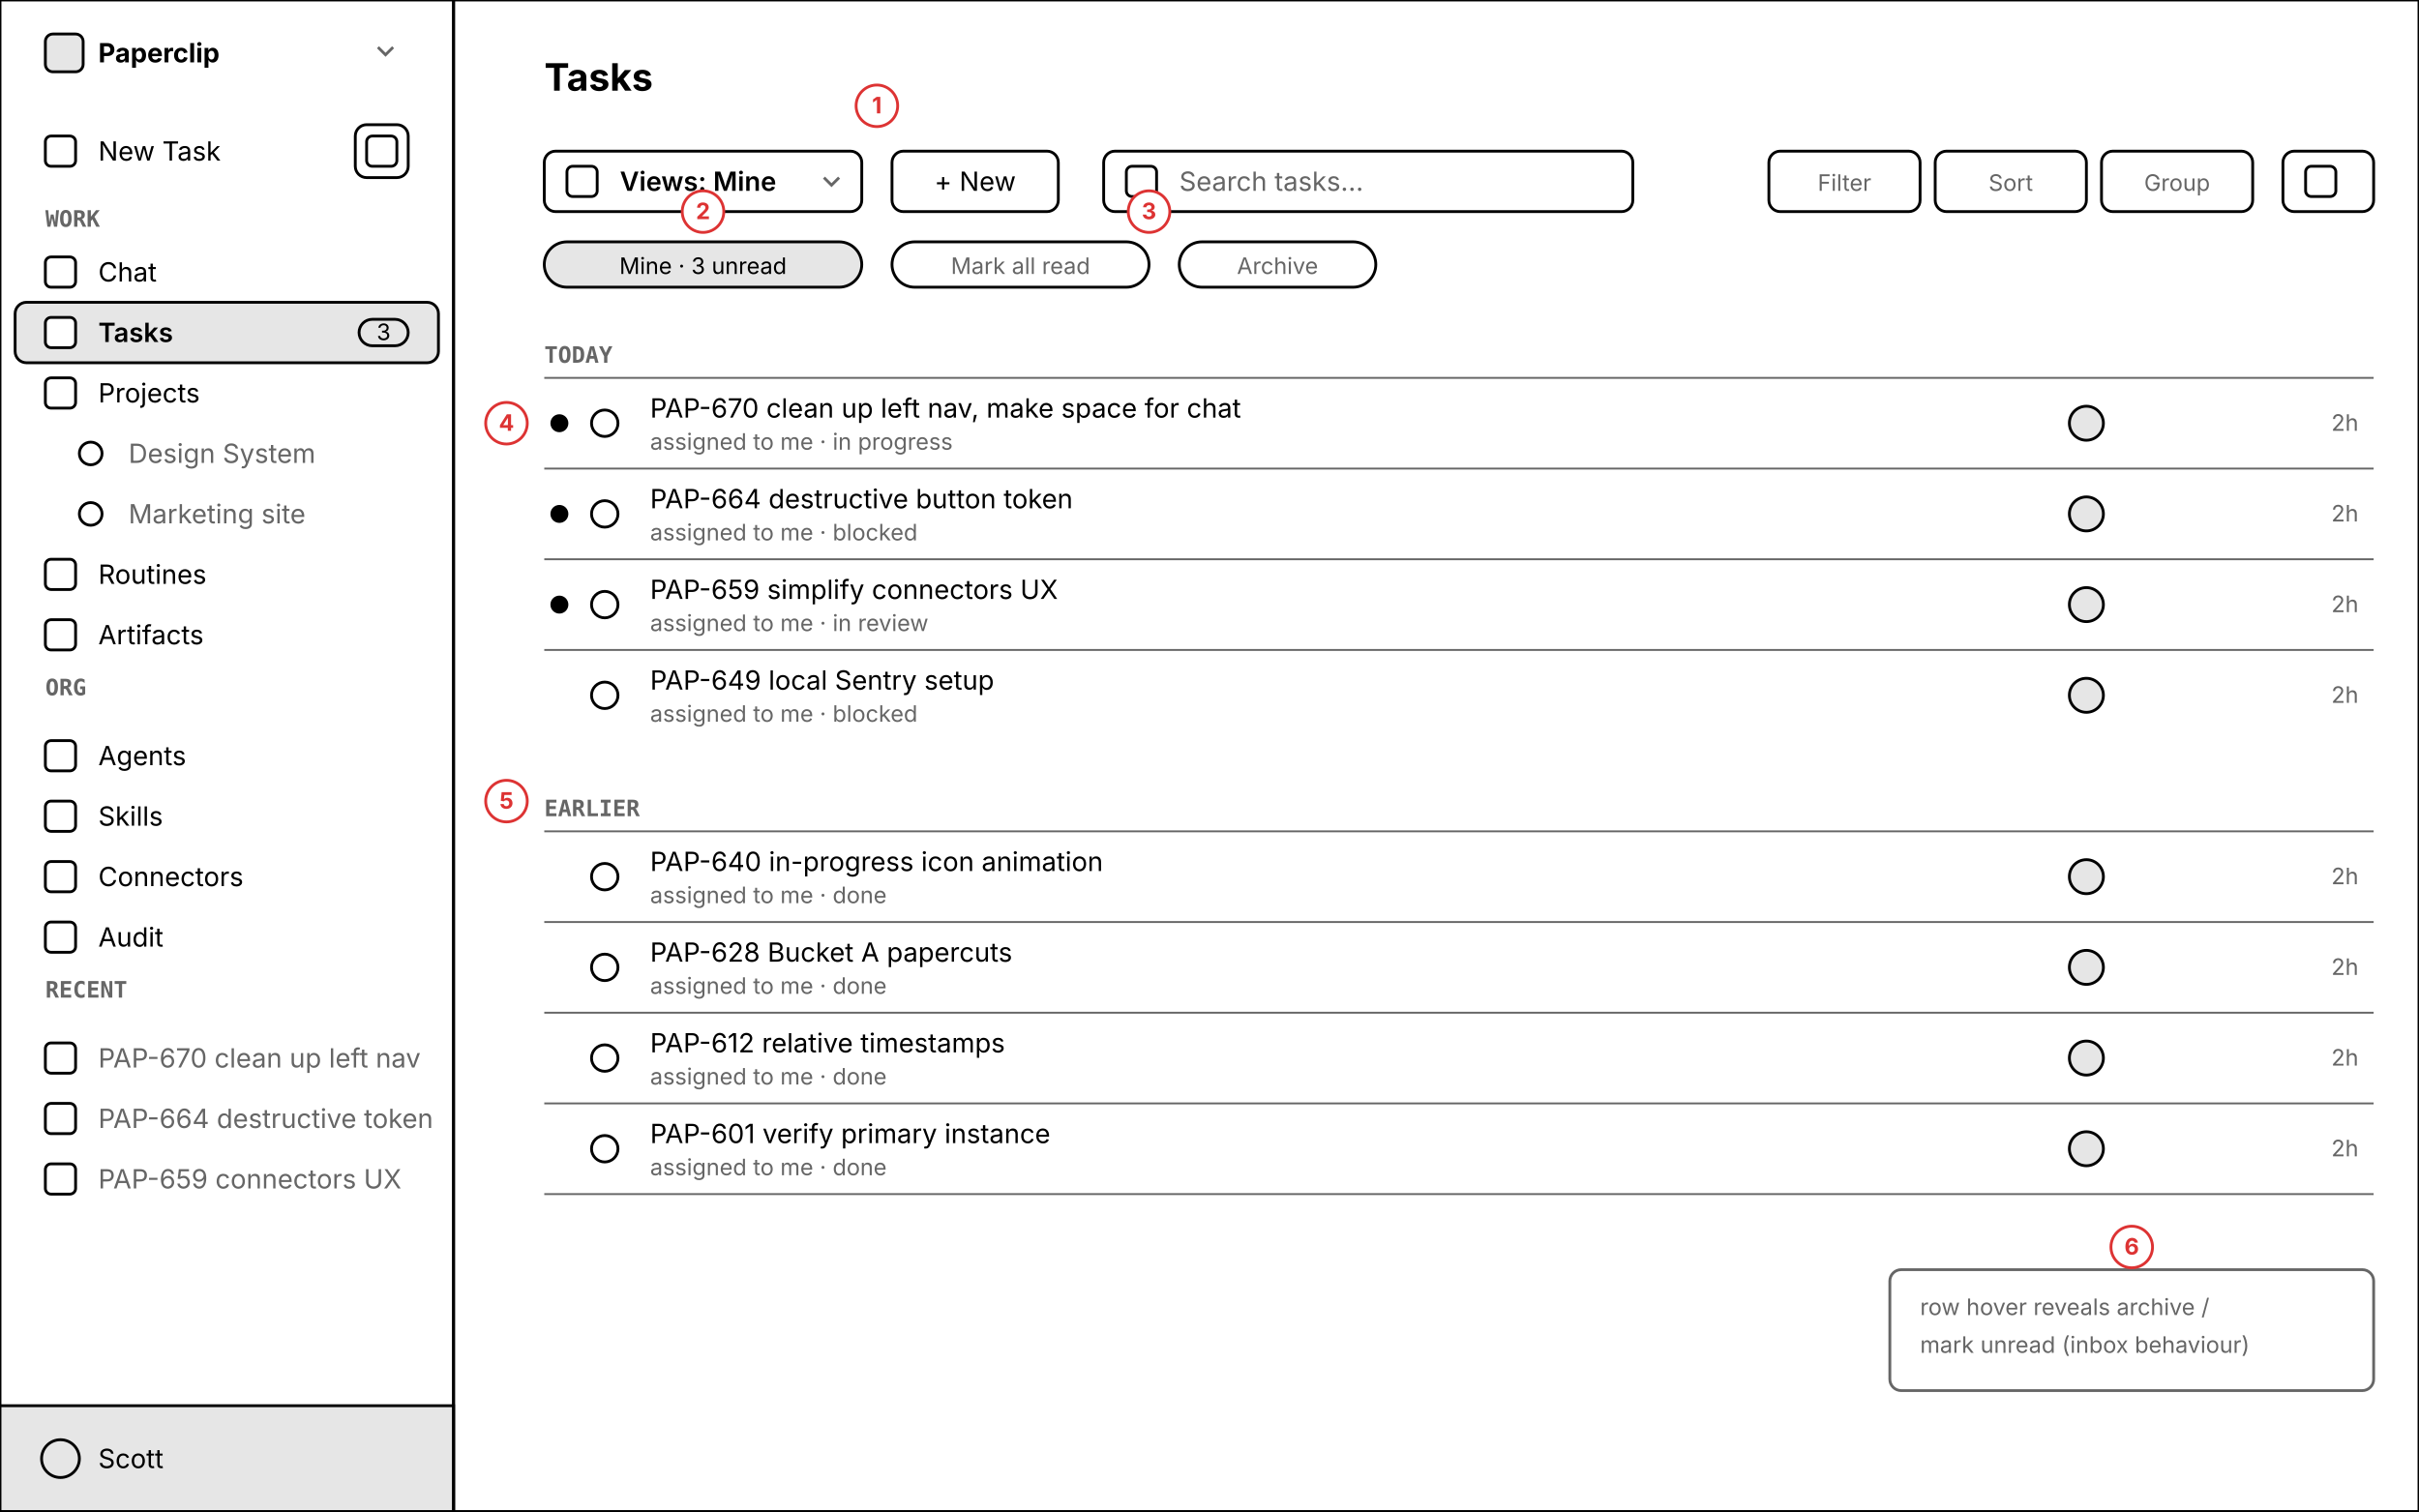
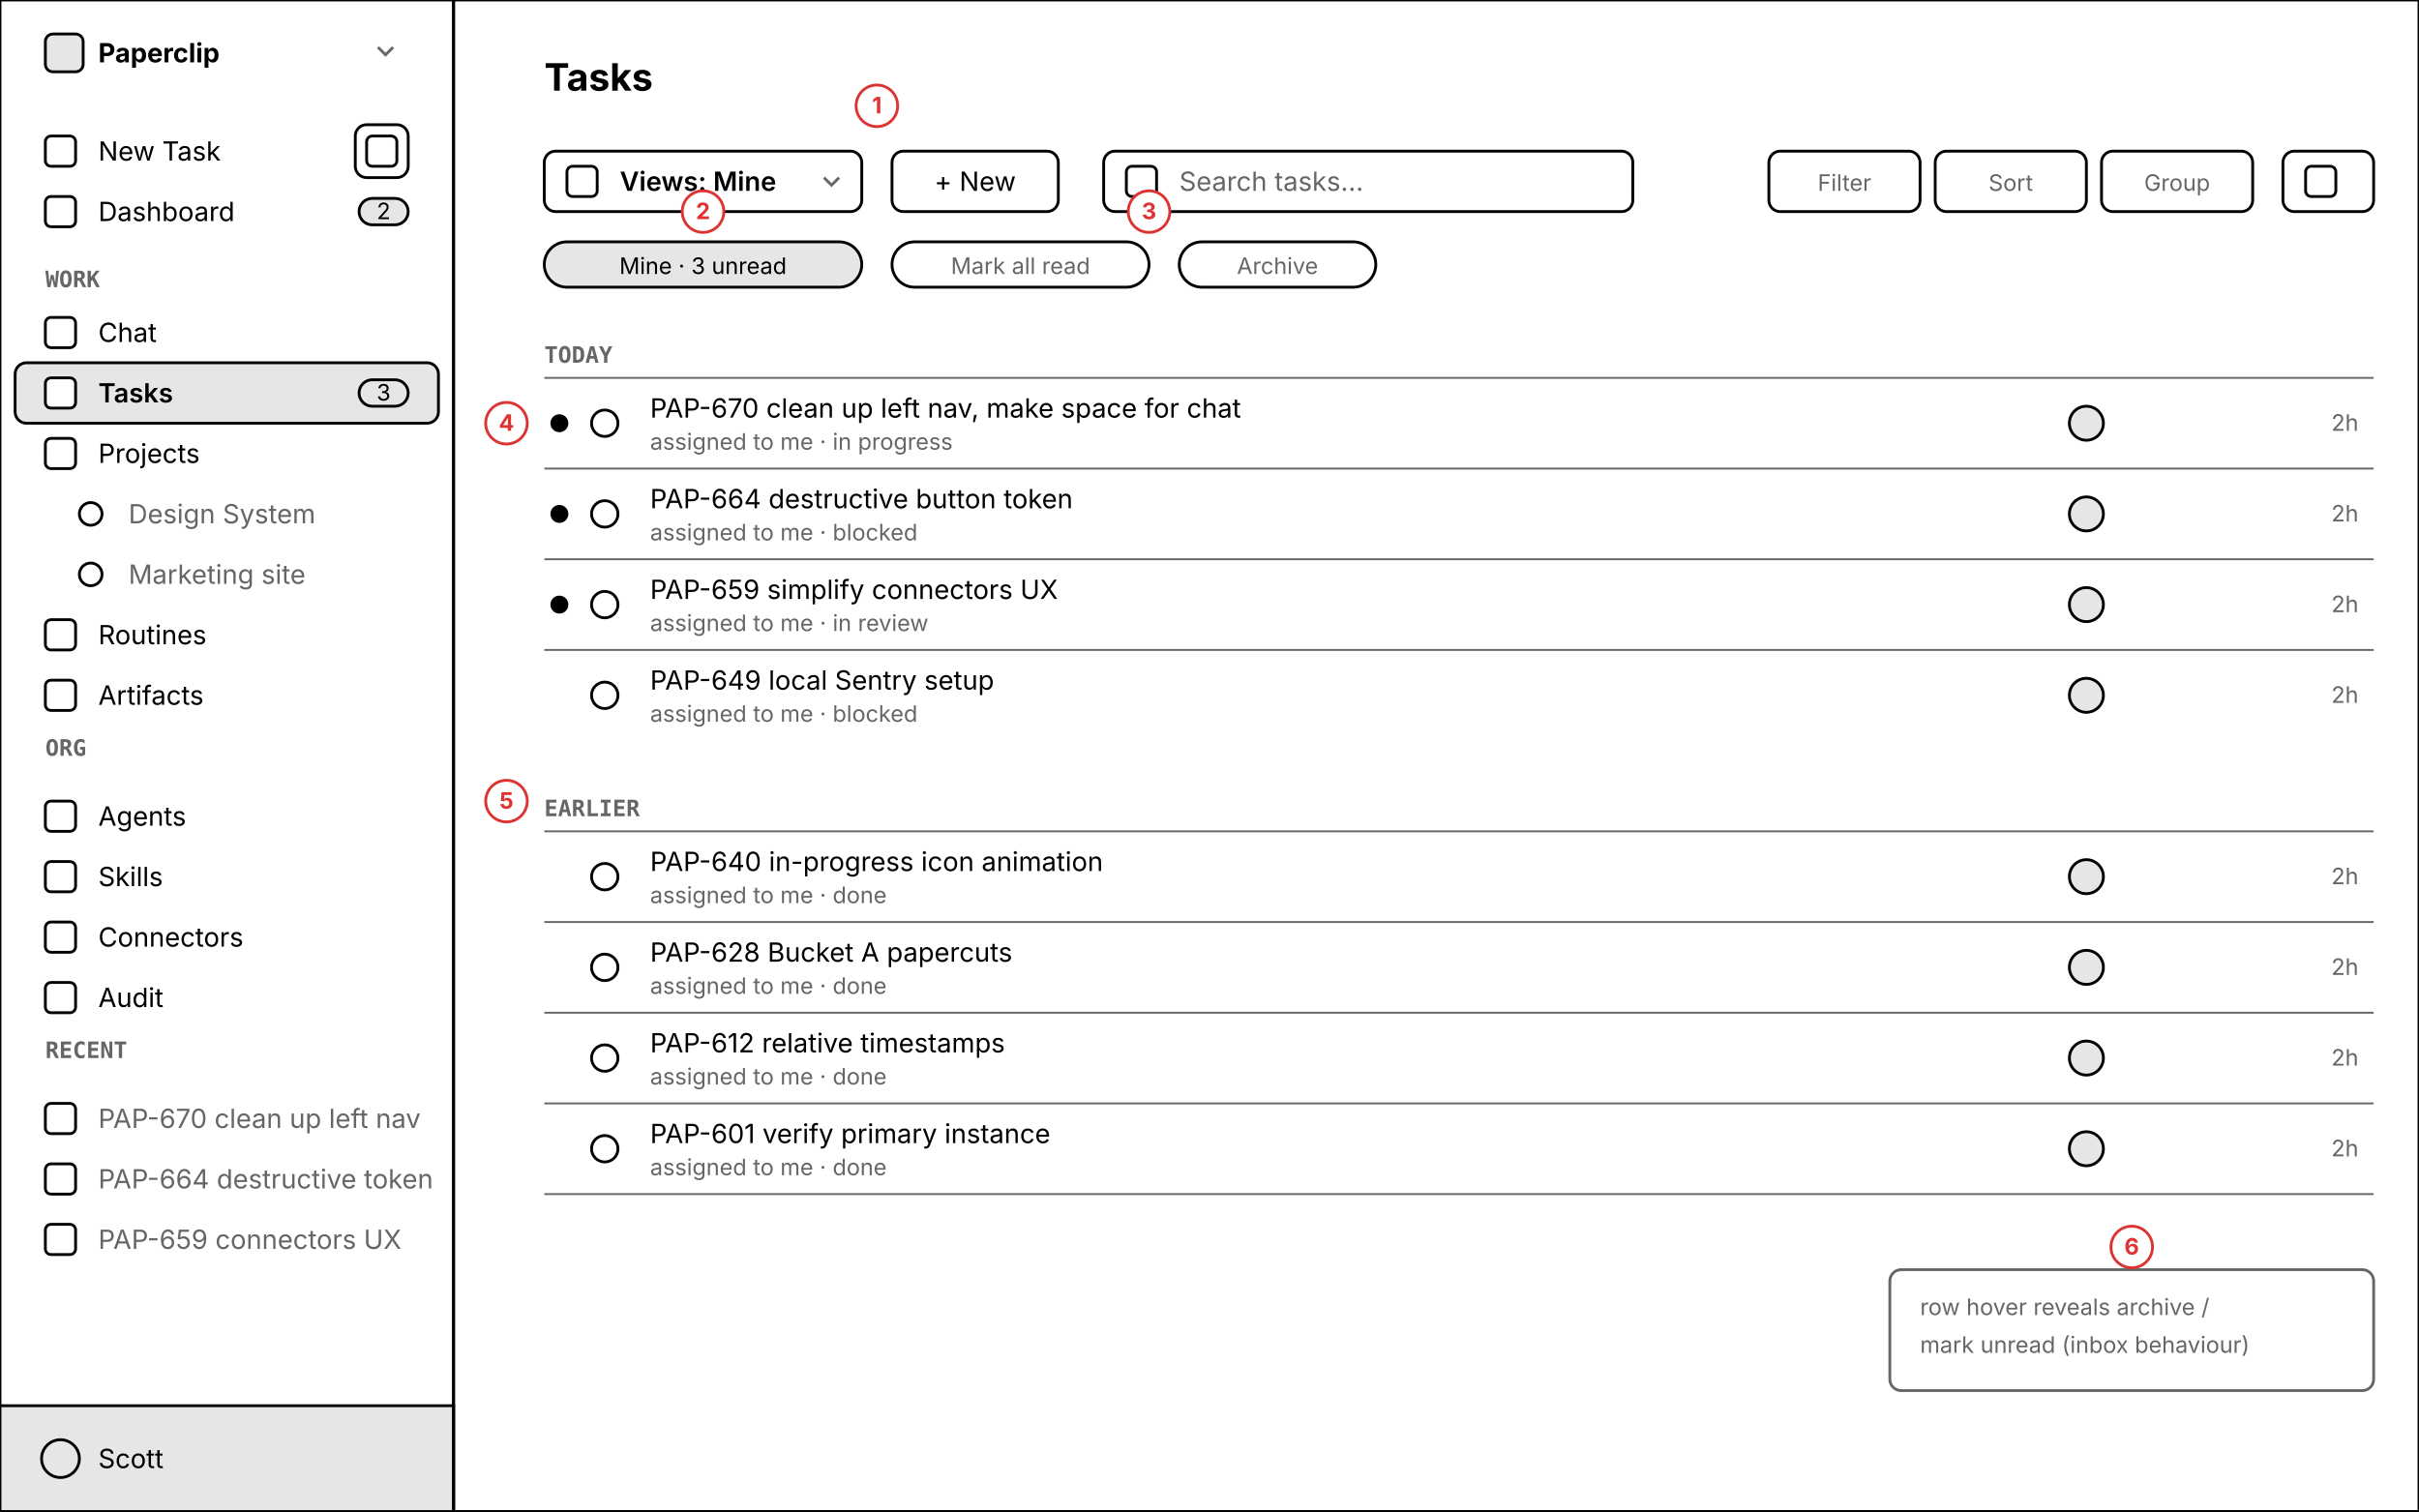
<svg xmlns="http://www.w3.org/2000/svg" width="1280" height="800" viewBox="0 0 1280 800" font-family="-apple-system, system-ui, sans-serif" fill="#fff" stroke="#000" stroke-width="1.5">
  <rect x="0" y="0" width="1280" height="800" />
  <rect x="0" y="0" width="240" height="800" rx="0" fill="#fff" stroke="#000" stroke-width="1.5" />
-   <rect x="8" y="12" width="224" height="32" rx="6" fill="none" stroke="none" stroke-width="1.5" />
  <rect x="24" y="18" width="20" height="20" rx="4" fill="#e6e6e6" stroke="#000" stroke-width="1.5" />
  <text x="52" y="33" font-size="14" text-anchor="start" stroke="none" fill="#000" font-weight="bold">Paperclip</text>
  <path d="M200,25 l4,4 l4,-4" fill="none" stroke="#666" stroke-width="1.5" />
  <rect x="24" y="72" width="16" height="16" rx="3" fill="#fff" stroke="#000" stroke-width="1.5" />
  <text x="52" y="85" font-size="14" text-anchor="start" stroke="none" fill="#000">New Task</text>
  <rect x="188" y="66" width="28" height="28" rx="6" fill="#fff" stroke="#000" stroke-width="1.5" />
  <rect x="194" y="72" width="16" height="16" rx="3" fill="#fff" stroke="#000" stroke-width="1.5" />
-   <text x="24" y="120" font-size="12" text-anchor="start" stroke="none" fill="#666" font-weight="600" font-family="ui-monospace, SFMono-Regular, monospace">WORK</text>
-   <rect x="24" y="136" width="16" height="16" rx="3" fill="#fff" stroke="#000" stroke-width="1.5" />
-   <text x="52" y="149" font-size="14" text-anchor="start" stroke="none" fill="#000">Chat</text>
-   <rect x="8" y="160" width="224" height="32" rx="6" fill="#e6e6e6" stroke="#000" stroke-width="1.5" />
+   <rect x="24" y="104" width="16" height="16" rx="3" fill="#fff" stroke="#000" stroke-width="1.5" />
+   <text x="52" y="117" font-size="14" text-anchor="start" stroke="none" fill="#000">Dashboard</text>
+   <rect x="190" y="105" width="26" height="14" rx="7" fill="#e6e6e6" stroke="#000" stroke-width="1.5" />
+   <text x="203" y="116" font-size="12" text-anchor="middle" stroke="none" fill="#000">2</text>
+   <text x="24" y="152" font-size="12" text-anchor="start" stroke="none" fill="#666" font-weight="600" font-family="ui-monospace, SFMono-Regular, monospace">WORK</text>
  <rect x="24" y="168" width="16" height="16" rx="3" fill="#fff" stroke="#000" stroke-width="1.5" />
-   <text x="52" y="181" font-size="14" text-anchor="start" stroke="none" fill="#000" font-weight="600">Tasks</text>
-   <rect x="190" y="169" width="26" height="14" rx="7" fill="#e6e6e6" stroke="#000" stroke-width="1.5" />
-   <text x="203" y="180" font-size="12" text-anchor="middle" stroke="none" fill="#000">3</text>
+   <text x="52" y="181" font-size="14" text-anchor="start" stroke="none" fill="#000">Chat</text>
+   <rect x="8" y="192" width="224" height="32" rx="6" fill="#e6e6e6" stroke="#000" stroke-width="1.5" />
  <rect x="24" y="200" width="16" height="16" rx="3" fill="#fff" stroke="#000" stroke-width="1.5" />
-   <text x="52" y="213" font-size="14" text-anchor="start" stroke="none" fill="#000">Projects</text>
-   <circle cx="48" cy="240" r="6" fill="#fff" stroke="#000" stroke-width="1.5" />
-   <text x="68" y="245" font-size="14" text-anchor="start" stroke="none" fill="#666">Design System</text>
+   <text x="52" y="213" font-size="14" text-anchor="start" stroke="none" fill="#000" font-weight="600">Tasks</text>
+   <rect x="190" y="201" width="26" height="14" rx="7" fill="#e6e6e6" stroke="#000" stroke-width="1.5" />
+   <text x="203" y="212" font-size="12" text-anchor="middle" stroke="none" fill="#000">3</text>
+   <rect x="24" y="232" width="16" height="16" rx="3" fill="#fff" stroke="#000" stroke-width="1.5" />
+   <text x="52" y="245" font-size="14" text-anchor="start" stroke="none" fill="#000">Projects</text>
  <circle cx="48" cy="272" r="6" fill="#fff" stroke="#000" stroke-width="1.5" />
-   <text x="68" y="277" font-size="14" text-anchor="start" stroke="none" fill="#666">Marketing site</text>
-   <rect x="24" y="296" width="16" height="16" rx="3" fill="#fff" stroke="#000" stroke-width="1.5" />
-   <text x="52" y="309" font-size="14" text-anchor="start" stroke="none" fill="#000">Routines</text>
+   <text x="68" y="277" font-size="14" text-anchor="start" stroke="none" fill="#666">Design System</text>
+   <circle cx="48" cy="304" r="6" fill="#fff" stroke="#000" stroke-width="1.5" />
+   <text x="68" y="309" font-size="14" text-anchor="start" stroke="none" fill="#666">Marketing site</text>
  <rect x="24" y="328" width="16" height="16" rx="3" fill="#fff" stroke="#000" stroke-width="1.5" />
-   <text x="52" y="341" font-size="14" text-anchor="start" stroke="none" fill="#000">Artifacts</text>
-   <text x="24" y="368" font-size="12" text-anchor="start" stroke="none" fill="#666" font-weight="600" font-family="ui-monospace, SFMono-Regular, monospace">ORG</text>
-   <rect x="24" y="392" width="16" height="16" rx="3" fill="#fff" stroke="#000" stroke-width="1.5" />
-   <text x="52" y="405" font-size="14" text-anchor="start" stroke="none" fill="#000">Agents</text>
+   <text x="52" y="341" font-size="14" text-anchor="start" stroke="none" fill="#000">Routines</text>
+   <rect x="24" y="360" width="16" height="16" rx="3" fill="#fff" stroke="#000" stroke-width="1.5" />
+   <text x="52" y="373" font-size="14" text-anchor="start" stroke="none" fill="#000">Artifacts</text>
+   <text x="24" y="400" font-size="12" text-anchor="start" stroke="none" fill="#666" font-weight="600" font-family="ui-monospace, SFMono-Regular, monospace">ORG</text>
  <rect x="24" y="424" width="16" height="16" rx="3" fill="#fff" stroke="#000" stroke-width="1.5" />
-   <text x="52" y="437" font-size="14" text-anchor="start" stroke="none" fill="#000">Skills</text>
+   <text x="52" y="437" font-size="14" text-anchor="start" stroke="none" fill="#000">Agents</text>
  <rect x="24" y="456" width="16" height="16" rx="3" fill="#fff" stroke="#000" stroke-width="1.5" />
-   <text x="52" y="469" font-size="14" text-anchor="start" stroke="none" fill="#000">Connectors</text>
+   <text x="52" y="469" font-size="14" text-anchor="start" stroke="none" fill="#000">Skills</text>
  <rect x="24" y="488" width="16" height="16" rx="3" fill="#fff" stroke="#000" stroke-width="1.5" />
-   <text x="52" y="501" font-size="14" text-anchor="start" stroke="none" fill="#000">Audit</text>
-   <text x="24" y="528" font-size="12" text-anchor="start" stroke="none" fill="#666" font-weight="600" font-family="ui-monospace, SFMono-Regular, monospace">RECENT</text>
-   <rect x="24" y="552" width="16" height="16" rx="3" fill="#fff" stroke="#000" stroke-width="1.5" />
-   <text x="52" y="565" font-size="14" text-anchor="start" stroke="none" fill="#666">PAP-670 clean up left nav</text>
+   <text x="52" y="501" font-size="14" text-anchor="start" stroke="none" fill="#000">Connectors</text>
+   <rect x="24" y="520" width="16" height="16" rx="3" fill="#fff" stroke="#000" stroke-width="1.5" />
+   <text x="52" y="533" font-size="14" text-anchor="start" stroke="none" fill="#000">Audit</text>
+   <text x="24" y="560" font-size="12" text-anchor="start" stroke="none" fill="#666" font-weight="600" font-family="ui-monospace, SFMono-Regular, monospace">RECENT</text>
  <rect x="24" y="584" width="16" height="16" rx="3" fill="#fff" stroke="#000" stroke-width="1.5" />
-   <text x="52" y="597" font-size="14" text-anchor="start" stroke="none" fill="#666">PAP-664 destructive token</text>
+   <text x="52" y="597" font-size="14" text-anchor="start" stroke="none" fill="#666">PAP-670 clean up left nav</text>
  <rect x="24" y="616" width="16" height="16" rx="3" fill="#fff" stroke="#000" stroke-width="1.5" />
-   <text x="52" y="629" font-size="14" text-anchor="start" stroke="none" fill="#666">PAP-659 connectors UX</text>
+   <text x="52" y="629" font-size="14" text-anchor="start" stroke="none" fill="#666">PAP-664 destructive token</text>
+   <rect x="24" y="648" width="16" height="16" rx="3" fill="#fff" stroke="#000" stroke-width="1.5" />
+   <text x="52" y="661" font-size="14" text-anchor="start" stroke="none" fill="#666">PAP-659 connectors UX</text>
  <rect x="0" y="744" width="240" height="56" rx="0" fill="#e6e6e6" stroke="#000" stroke-width="1.5" />
  <circle cx="32" cy="772" r="10" fill="#e6e6e6" stroke="#000" stroke-width="1.5" />
  <text x="52" y="777" font-size="14" text-anchor="start" stroke="none" fill="#000">Scott</text>
  <line x1="240" y1="0" x2="240" y2="800" stroke="#000" stroke-width="1.5" />
  <text x="288" y="48" font-size="20" text-anchor="start" stroke="none" fill="#000" font-weight="bold">Tasks</text>
  <rect x="288" y="80" width="168" height="32" rx="6" fill="#fff" stroke="#000" stroke-width="1.5" />
  <rect x="300" y="88" width="16" height="16" rx="3" fill="#fff" stroke="#000" stroke-width="1.5" />
  <text x="328" y="101" font-size="14" text-anchor="start" stroke="none" fill="#000" font-weight="600">Views: Mine</text>
  <path d="M436,94 l4,4 l4,-4" fill="none" stroke="#666" stroke-width="1.5" />
  <rect x="472" y="80" width="88" height="32" rx="6" fill="#fff" stroke="#000" stroke-width="1.5" />
  <text x="516" y="101" font-size="14" text-anchor="middle" stroke="none" fill="#000">+ New</text>
  <rect x="584" y="80" width="280" height="32" rx="6" fill="#fff" stroke="#000" stroke-width="1.5" />
  <rect x="596" y="88" width="16" height="16" rx="3" fill="#fff" stroke="#000" stroke-width="1.5" />
  <text x="624" y="101" font-size="14" text-anchor="start" stroke="none" fill="#666">Search tasks…</text>
  <rect x="936" y="80" width="80" height="32" rx="6" fill="#fff" stroke="#000" stroke-width="1.5" />
  <text x="976" y="101" font-size="12" text-anchor="middle" stroke="none" fill="#666">Filter</text>
  <rect x="1024" y="80" width="80" height="32" rx="6" fill="#fff" stroke="#000" stroke-width="1.5" />
  <text x="1064" y="101" font-size="12" text-anchor="middle" stroke="none" fill="#666">Sort</text>
  <rect x="1112" y="80" width="80" height="32" rx="6" fill="#fff" stroke="#000" stroke-width="1.5" />
  <text x="1152" y="101" font-size="12" text-anchor="middle" stroke="none" fill="#666">Group</text>
  <rect x="1208" y="80" width="48" height="32" rx="6" fill="#fff" stroke="#000" stroke-width="1.5" />
  <rect x="1220" y="88" width="16" height="16" rx="3" fill="#fff" stroke="#000" stroke-width="1.5" />
  <rect x="288" y="128" width="168" height="24" rx="12" fill="#e6e6e6" stroke="#000" stroke-width="1.5" />
  <text x="372" y="145" font-size="12" text-anchor="middle" stroke="none" fill="#000">Mine · 3 unread</text>
  <rect x="472" y="128" width="136" height="24" rx="12" fill="#fff" stroke="#000" stroke-width="1.5" />
  <text x="540" y="145" font-size="12" text-anchor="middle" stroke="none" fill="#666">Mark all read</text>
  <rect x="624" y="128" width="104" height="24" rx="12" fill="#fff" stroke="#000" stroke-width="1.5" />
  <text x="676" y="145" font-size="12" text-anchor="middle" stroke="none" fill="#666">Archive</text>
  <text x="288" y="192" font-size="12" text-anchor="start" stroke="none" fill="#666" font-weight="600" font-family="ui-monospace, SFMono-Regular, monospace">TODAY</text>
  <line x1="288" y1="200" x2="1256" y2="200" stroke="#666" stroke-width="1" />
  <circle cx="296" cy="224" r="4" fill="#000" stroke="#000" stroke-width="1.5" />
  <circle cx="320" cy="224" r="7" fill="#fff" stroke="#000" stroke-width="1.5" />
  <text x="344" y="221" font-size="14" text-anchor="start" stroke="none" fill="#000">PAP-670 clean up left nav, make space for chat</text>
  <text x="344" y="238" font-size="12" text-anchor="start" stroke="none" fill="#666">assigned to me · in progress</text>
  <circle cx="1104" cy="224" r="9" fill="#e6e6e6" stroke="#000" stroke-width="1.5" />
  <text x="1248" y="228" font-size="12" text-anchor="end" stroke="none" fill="#666">2h</text>
  <line x1="288" y1="248" x2="1256" y2="248" stroke="#666" stroke-width="1" />
  <circle cx="296" cy="272" r="4" fill="#000" stroke="#000" stroke-width="1.5" />
  <circle cx="320" cy="272" r="7" fill="#fff" stroke="#000" stroke-width="1.5" />
  <text x="344" y="269" font-size="14" text-anchor="start" stroke="none" fill="#000">PAP-664 destructive button token</text>
  <text x="344" y="286" font-size="12" text-anchor="start" stroke="none" fill="#666">assigned to me · blocked</text>
  <circle cx="1104" cy="272" r="9" fill="#e6e6e6" stroke="#000" stroke-width="1.5" />
  <text x="1248" y="276" font-size="12" text-anchor="end" stroke="none" fill="#666">2h</text>
  <line x1="288" y1="296" x2="1256" y2="296" stroke="#666" stroke-width="1" />
  <circle cx="296" cy="320" r="4" fill="#000" stroke="#000" stroke-width="1.5" />
  <circle cx="320" cy="320" r="7" fill="#fff" stroke="#000" stroke-width="1.5" />
  <text x="344" y="317" font-size="14" text-anchor="start" stroke="none" fill="#000">PAP-659 simplify connectors UX</text>
  <text x="344" y="334" font-size="12" text-anchor="start" stroke="none" fill="#666">assigned to me · in review</text>
  <circle cx="1104" cy="320" r="9" fill="#e6e6e6" stroke="#000" stroke-width="1.5" />
  <text x="1248" y="324" font-size="12" text-anchor="end" stroke="none" fill="#666">2h</text>
  <line x1="288" y1="344" x2="1256" y2="344" stroke="#666" stroke-width="1" />
  <circle cx="320" cy="368" r="7" fill="#fff" stroke="#000" stroke-width="1.5" />
  <text x="344" y="365" font-size="14" text-anchor="start" stroke="none" fill="#000">PAP-649 local Sentry setup</text>
  <text x="344" y="382" font-size="12" text-anchor="start" stroke="none" fill="#666">assigned to me · blocked</text>
  <circle cx="1104" cy="368" r="9" fill="#e6e6e6" stroke="#000" stroke-width="1.5" />
  <text x="1248" y="372" font-size="12" text-anchor="end" stroke="none" fill="#666">2h</text>
  <text x="288" y="432" font-size="12" text-anchor="start" stroke="none" fill="#666" font-weight="600" font-family="ui-monospace, SFMono-Regular, monospace">EARLIER</text>
  <line x1="288" y1="440" x2="1256" y2="440" stroke="#666" stroke-width="1" />
  <circle cx="320" cy="464" r="7" fill="#fff" stroke="#000" stroke-width="1.5" />
  <text x="344" y="461" font-size="14" text-anchor="start" stroke="none" fill="#000">PAP-640 in-progress icon animation</text>
  <text x="344" y="478" font-size="12" text-anchor="start" stroke="none" fill="#666">assigned to me · done</text>
  <circle cx="1104" cy="464" r="9" fill="#e6e6e6" stroke="#000" stroke-width="1.5" />
  <text x="1248" y="468" font-size="12" text-anchor="end" stroke="none" fill="#666">2h</text>
  <line x1="288" y1="488" x2="1256" y2="488" stroke="#666" stroke-width="1" />
  <circle cx="320" cy="512" r="7" fill="#fff" stroke="#000" stroke-width="1.5" />
  <text x="344" y="509" font-size="14" text-anchor="start" stroke="none" fill="#000">PAP-628 Bucket A papercuts</text>
  <text x="344" y="526" font-size="12" text-anchor="start" stroke="none" fill="#666">assigned to me · done</text>
  <circle cx="1104" cy="512" r="9" fill="#e6e6e6" stroke="#000" stroke-width="1.5" />
  <text x="1248" y="516" font-size="12" text-anchor="end" stroke="none" fill="#666">2h</text>
  <line x1="288" y1="536" x2="1256" y2="536" stroke="#666" stroke-width="1" />
  <circle cx="320" cy="560" r="7" fill="#fff" stroke="#000" stroke-width="1.5" />
  <text x="344" y="557" font-size="14" text-anchor="start" stroke="none" fill="#000">PAP-612 relative timestamps</text>
  <text x="344" y="574" font-size="12" text-anchor="start" stroke="none" fill="#666">assigned to me · done</text>
  <circle cx="1104" cy="560" r="9" fill="#e6e6e6" stroke="#000" stroke-width="1.5" />
  <text x="1248" y="564" font-size="12" text-anchor="end" stroke="none" fill="#666">2h</text>
  <line x1="288" y1="584" x2="1256" y2="584" stroke="#666" stroke-width="1" />
  <circle cx="320" cy="608" r="7" fill="#fff" stroke="#000" stroke-width="1.5" />
  <text x="344" y="605" font-size="14" text-anchor="start" stroke="none" fill="#000">PAP-601 verify primary instance</text>
  <text x="344" y="622" font-size="12" text-anchor="start" stroke="none" fill="#666">assigned to me · done</text>
  <circle cx="1104" cy="608" r="9" fill="#e6e6e6" stroke="#000" stroke-width="1.5" />
  <text x="1248" y="612" font-size="12" text-anchor="end" stroke="none" fill="#666">2h</text>
  <line x1="288" y1="632" x2="1256" y2="632" stroke="#666" stroke-width="1" />
  <rect x="1000" y="672" width="256" height="64" rx="6" fill="none" stroke="#666" stroke-width="1.5" />
  <text x="1016" y="696" font-size="12" text-anchor="start" stroke="none" fill="#666">row hover reveals archive /</text>
  <text x="1016" y="716" font-size="12" text-anchor="start" stroke="none" fill="#666">mark unread (inbox behaviour)</text>
  <circle cx="464" cy="56" r="11" fill="#fff" stroke="#d33" stroke-width="1.5" />
  <text x="464" y="60" font-size="12" text-anchor="middle" stroke="none" fill="#d33" font-weight="bold">1</text>
  <circle cx="372" cy="112" r="11" fill="#fff" stroke="#d33" stroke-width="1.5" />
  <text x="372" y="116" font-size="12" text-anchor="middle" stroke="none" fill="#d33" font-weight="bold">2</text>
  <circle cx="608" cy="112" r="11" fill="#fff" stroke="#d33" stroke-width="1.5" />
  <text x="608" y="116" font-size="12" text-anchor="middle" stroke="none" fill="#d33" font-weight="bold">3</text>
  <circle cx="268" cy="224" r="11" fill="#fff" stroke="#d33" stroke-width="1.5" />
  <text x="268" y="228" font-size="12" text-anchor="middle" stroke="none" fill="#d33" font-weight="bold">4</text>
  <circle cx="268" cy="424" r="11" fill="#fff" stroke="#d33" stroke-width="1.5" />
  <text x="268" y="428" font-size="12" text-anchor="middle" stroke="none" fill="#d33" font-weight="bold">5</text>
  <circle cx="1128" cy="660" r="11" fill="#fff" stroke="#d33" stroke-width="1.5" />
  <text x="1128" y="664" font-size="12" text-anchor="middle" stroke="none" fill="#d33" font-weight="bold">6</text>
</svg>
